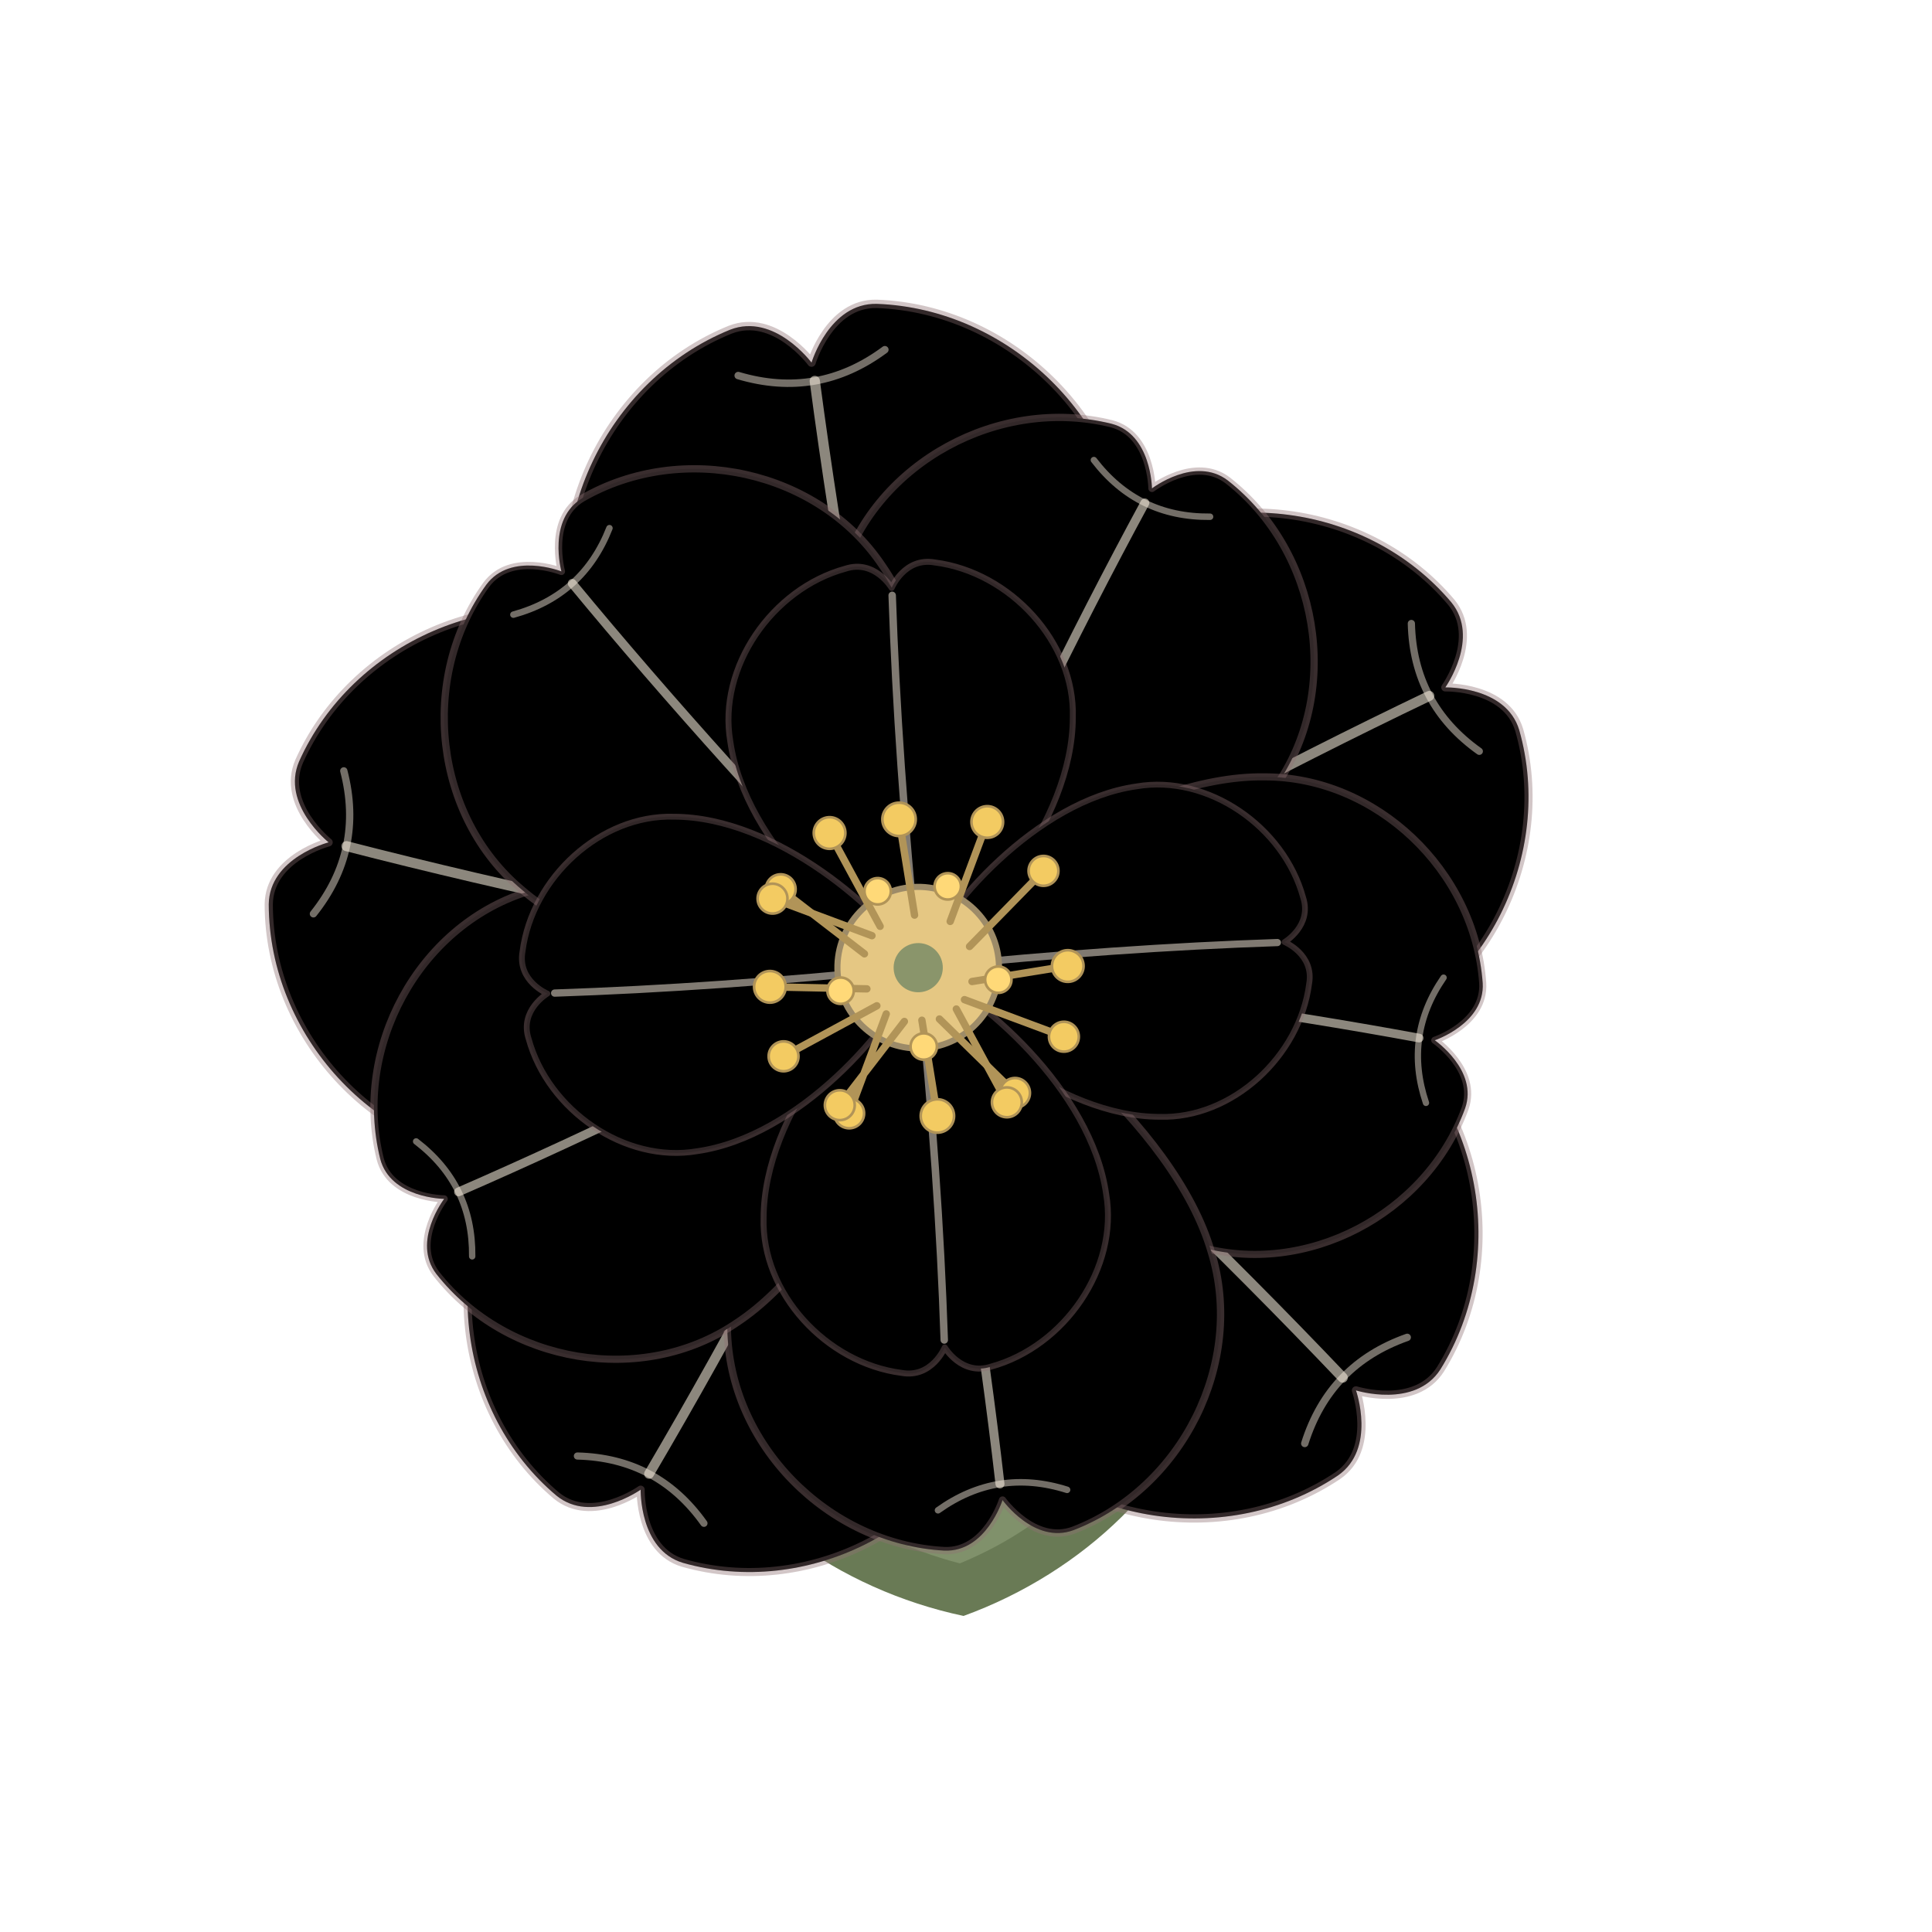
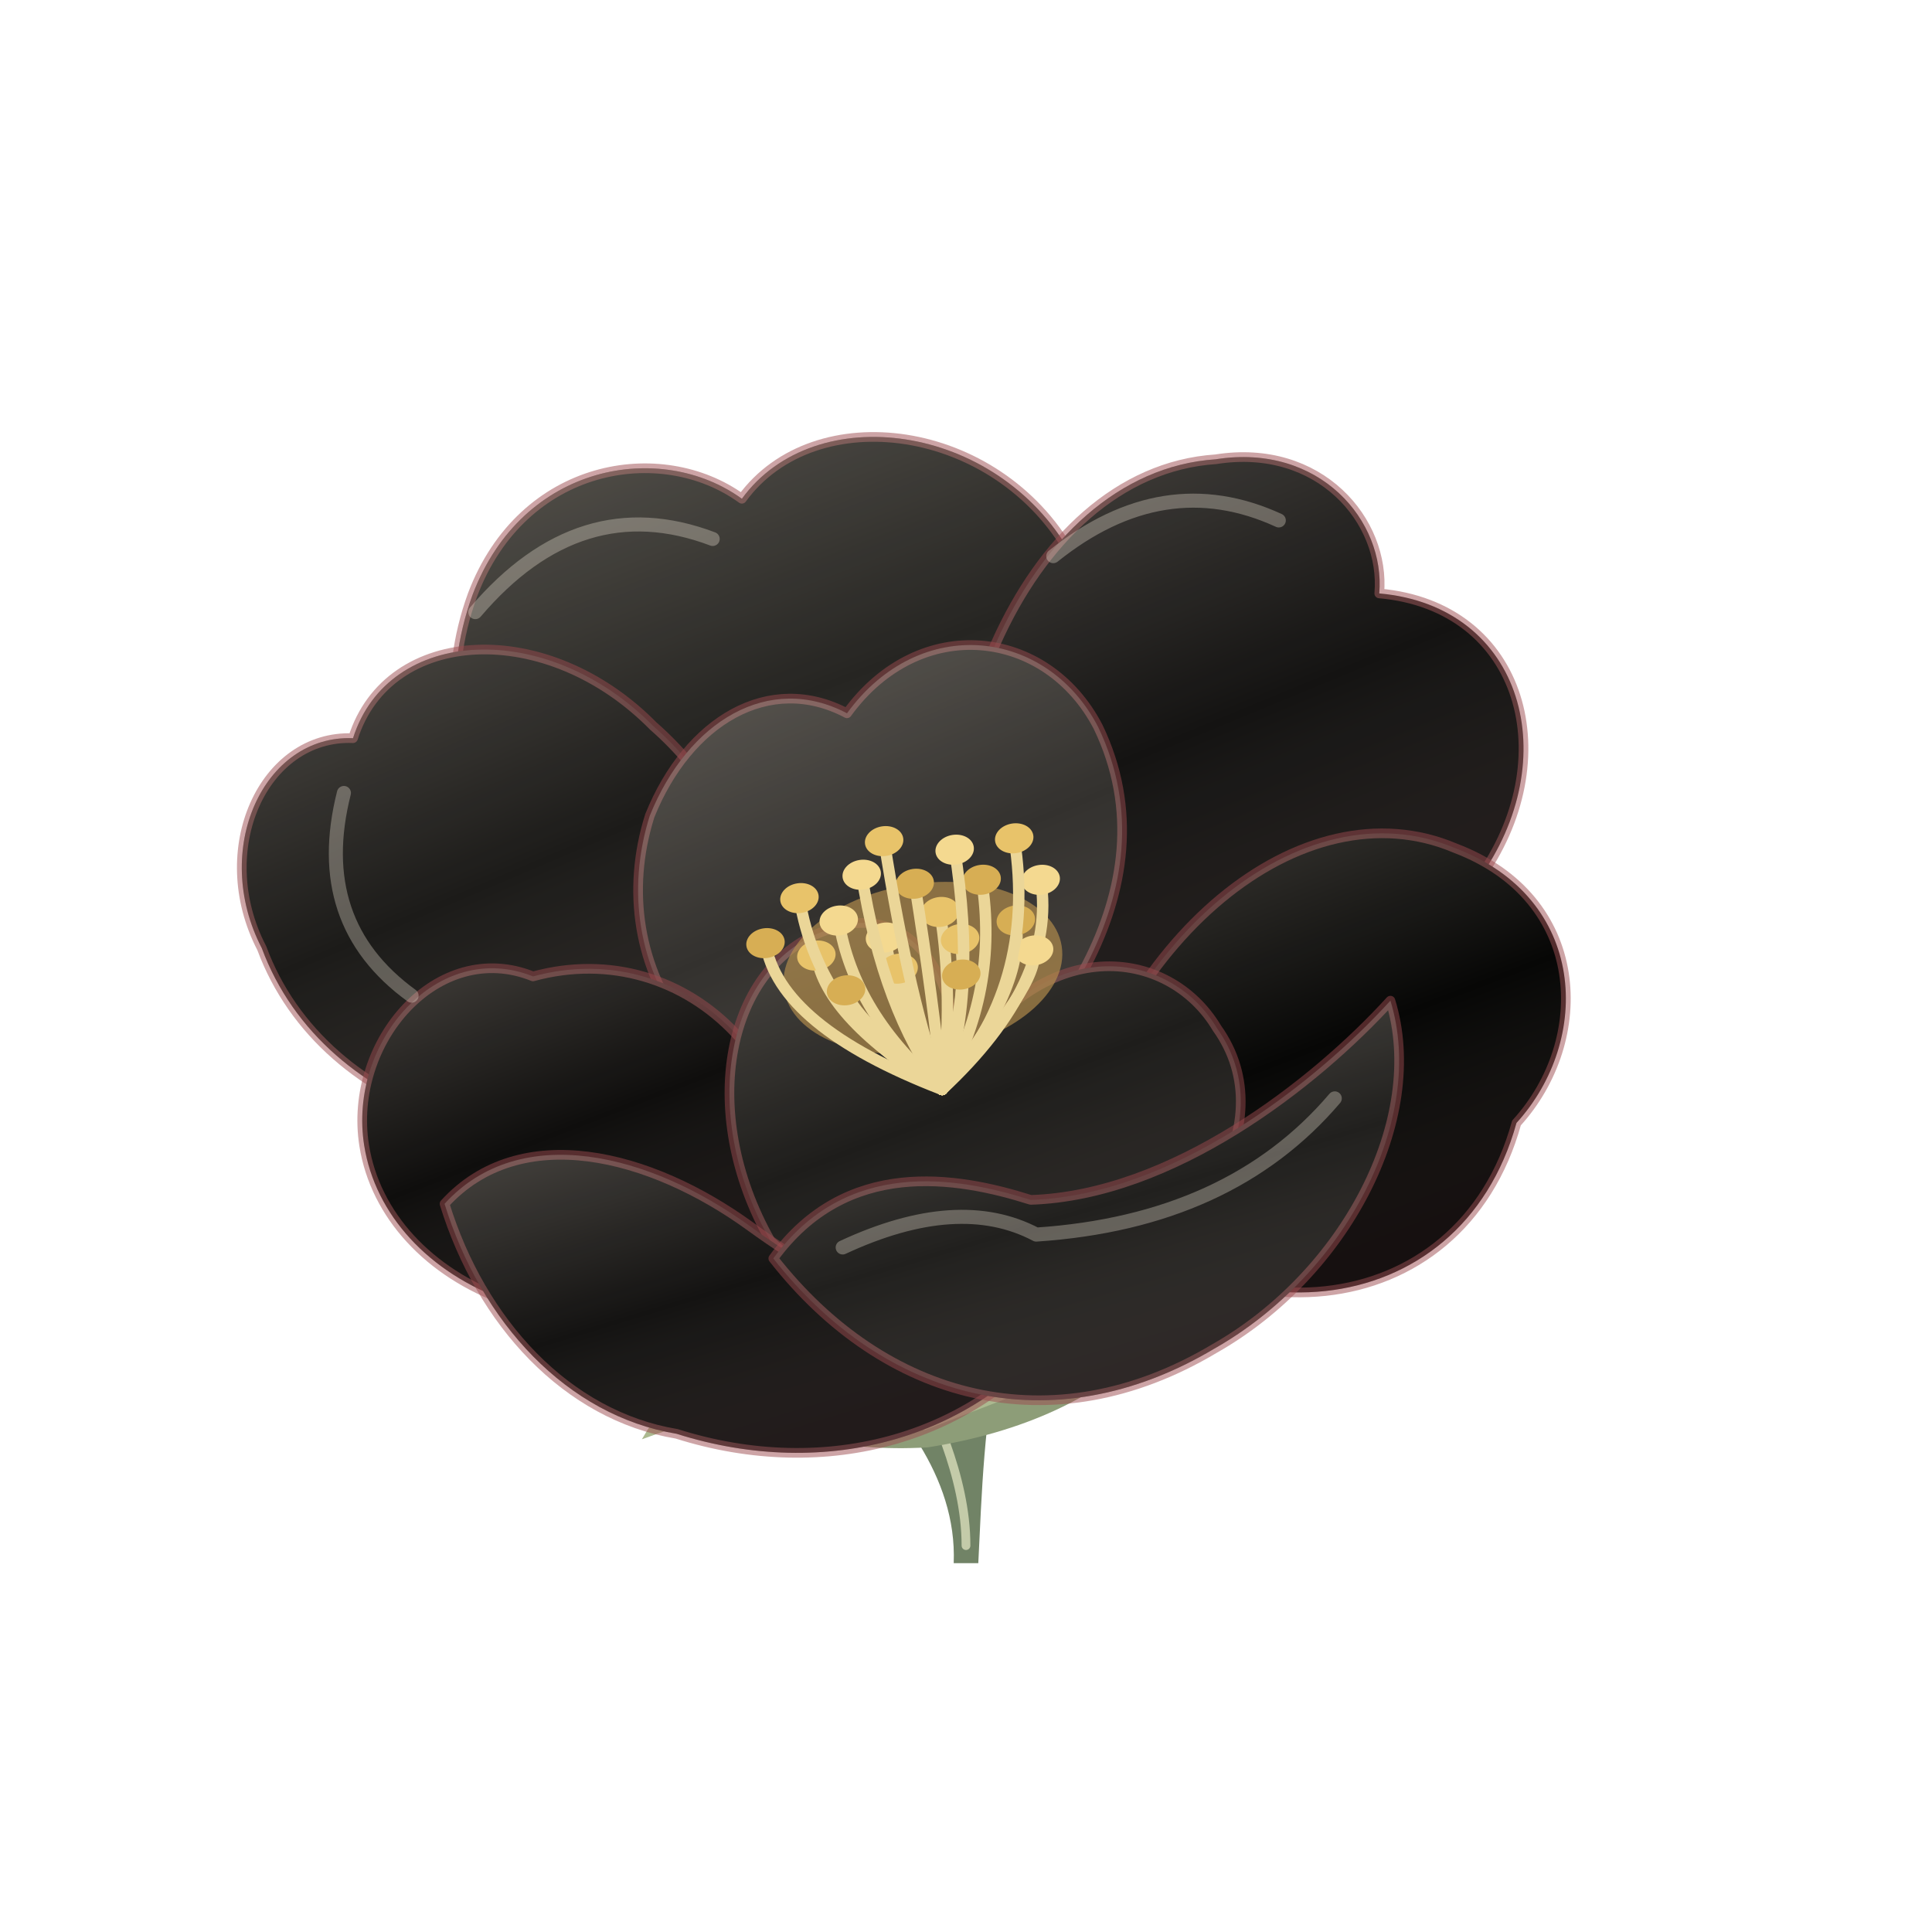
<svg xmlns="http://www.w3.org/2000/svg" width="110" height="110" viewBox="0 0 110 110" stroke-linecap="round" stroke-linejoin="round">
  <defs>
-     <linearGradient id="camellia-fold" gradientUnits="userSpaceOnUse" x1="15" y1="15" x2="95" y2="95">
-       <stop offset="0" stop-color="__COLOR__" />
-       <stop offset="1" stop-color="#85856d" />
+     <linearGradient id="camellia-plane" x1="0" y1="0" x2=".25" y2="1">
+       <stop stop-color="#fff5e5" stop-opacity=".2" />
+       <stop offset=".55" stop-color="#fff5e5" stop-opacity="0" />
+       <stop offset="1" stop-color="#75454c" stop-opacity=".13" />
    </linearGradient>
-     <g id="camellia-petal">
-       <path d="M0 0                C-5 -2 -14 -12 -15 -20                C-16 -27 -11 -34 -4 -35.5                C-1.5 -36 0 -33 0 -33                C0 -33 1.5 -36 4 -35.5                C11 -34 16 -27 15 -20                C14 -12 5 -2 0 0 Z" fill="__COLOR__" stroke="#8e7175" stroke-width="0.45" stroke-opacity=".4" stroke-linejoin="round" />
-       <path d="M0 0 C-5 -2 -14 -12 -15 -20 C-16 -27 -11 -34 -4 -35.5 C-1.5 -36 0 -33 0 -33 C0 -33 1.5 -36 4 -35.5 C11 -34 16 -27 15 -20 C14 -12 5 -2 0 0 Z" fill="url(#camellia-fold)" opacity=".12" />
-       <path d="M0 -1 Q-0.6 -18 0 -32" fill="none" stroke="#fff5e4" stroke-width="0.55" stroke-opacity=".55" />
-       <path d="M-4 -33 Q0 -31 4 -33" fill="none" stroke="#fff5e4" stroke-width="0.4" stroke-opacity=".45" />
+   </defs>
+   <path d="M54.3 89C54.5 84 51 80 48 77L57 76C56 81 55.9 85 55.7 89Z" fill="#718366" />
+   <path d="M55 88C55 84 53 80 52 78" fill="none" stroke="#c4cba9" stroke-width=".5" />
+   <g transform="rotate(-9 55 77)">
+     <path d="M52 82C42 81 36 75 33 68L48 74L53 69L59 73L74 66C70 77 63 82 52 82Z" fill="#8d9d78" />
+     <path d="M52 81C44 78 41 78 36 79C40 74 46 73 52 76L61 74L66 78Z" fill="#acb990" />
+     <g>
+       <path d="M47 56C33 51 29 39 34 30C38 23 46 23 50 27C55 22 65 25 68 33C71 44 58 53 47 56Z" fill="__COLOR__" stroke="#9d4b4f" stroke-opacity=".5" stroke-width=".55" />
+       <path d="M47 56C33 51 29 39 34 30C38 23 46 23 50 27C55 22 65 25 68 33C71 44 58 53 47 56Z" fill="url(#camellia-plane)" />
+       <path d="M47 56C33 51 29 39 34 30C38 23 46 23 50 27C55 22 65 25 68 33C71 44 58 53 47 56Z" fill="#fff5e5" opacity="0.15" />
    </g>
-     <g id="camellia-petal-inner">
-       <path d="M0 0                C-4 -2 -11 -9 -11.5 -16                C-12 -21 -8 -26 -3 -27                C-1 -27.5 0 -25.5 0 -25.5                C0 -25.5 1 -27.5 3 -27                C8 -26 12 -21 11.5 -16                C11 -9 4 -2 0 0 Z" fill="__COLOR__" stroke="#8e7175" stroke-width="0.4" stroke-opacity=".4" stroke-linejoin="round" />
-       <path d="M0 0 C-4 -2 -11 -9 -11.5 -16 C-12 -21 -8 -26 -3 -27 C-1 -27.5 0 -25.5 0 -25.5 C0 -25.5 1 -27.5 3 -27 C8 -26 12 -21 11.5 -16 C11 -9 4 -2 0 0 Z" fill="url(#camellia-fold)" opacity=".14" />
-       <path d="M0 -1 Q-0.4 -14 0 -25" fill="none" stroke="#fff5e4" stroke-width="0.5" stroke-opacity=".5" />
+     <g>
+       <path d="M58 57C57 43 66 28 77 29C83 29 86 34 85 38C93 40 94 49 88 55C81 63 68 63 58 57Z" fill="__COLOR__" stroke="#9d4b4f" stroke-opacity=".5" stroke-width=".55" />
+       <path d="M58 57C57 43 66 28 77 29C83 29 86 34 85 38C93 40 94 49 88 55C81 63 68 63 58 57Z" fill="url(#camellia-plane)" />
+       <path d="M58 57C57 43 66 28 77 29C83 29 86 34 85 38C93 40 94 49 88 55C81 63 68 63 58 57Z" fill="#fff5e5" opacity="0.08" />
    </g>
-   </defs>
-   <g transform="rotate(-4 55 94)">
-     <path d="M55 92 C48 90 42 85 40 79 C46 81 51 83 55 86 C59 83 64 81 70 79 C68 85 62 90 55 92 Z" fill="#697a55" />
-     <path d="M55 89 C49 87 45 83 44 78 C49 80 52 82 55 84 C58 82 61 80 66 78 C65 83 61 87 55 89 Z" fill="#80916b" />
-     <g transform="translate(55, 55)">
-       <use href="#camellia-petal" transform="rotate(-6) scale(1.06)" />
-       <use href="#camellia-petal" transform="rotate(66) scale(1.03)" />
-       <use href="#camellia-petal" transform="rotate(138) scale(1.05)" />
-       <use href="#camellia-petal" transform="rotate(212) scale(1.02)" />
-       <use href="#camellia-petal" transform="rotate(286) scale(1.04)" />
+     <g>
+       <path d="M45 61C33 64 21 58 19 48C17 42 21 36 26 37C29 31 38 32 43 39C48 45 49 54 45 61Z" fill="__COLOR__" stroke="#9d4b4f" stroke-opacity=".5" stroke-width=".55" />
+       <path d="M45 61C33 64 21 58 19 48C17 42 21 36 26 37C29 31 38 32 43 39C48 45 49 54 45 61Z" fill="url(#camellia-plane)" />
+       <path d="M45 61C33 64 21 58 19 48C17 42 21 36 26 37C29 31 38 32 43 39C48 45 49 54 45 61Z" fill="#fff5e5" opacity="0.11" />
    </g>
-     <g transform="translate(55, 55)">
-       <use href="#camellia-petal" transform="rotate(30) scale(0.92)" />
-       <use href="#camellia-petal" transform="rotate(102) scale(0.90)" />
-       <use href="#camellia-petal" transform="rotate(175) scale(0.93)" />
-       <use href="#camellia-petal" transform="rotate(248) scale(0.91)" />
-       <use href="#camellia-petal" transform="rotate(322) scale(0.92)" />
+     <g>
+       <path d="M55 65C42 62 38 52 42 44C45 39 50 37 54 40C59 35 66 37 68 43C71 53 62 61 55 65Z" fill="__COLOR__" stroke="#9d4b4f" stroke-opacity=".5" stroke-width=".55" />
+       <path d="M55 65C42 62 38 52 42 44C45 39 50 37 54 40C59 35 66 37 68 43C71 53 62 61 55 65Z" fill="url(#camellia-plane)" />
+       <path d="M55 65C42 62 38 52 42 44C45 39 50 37 54 40C59 35 66 37 68 43C71 53 62 61 55 65Z" fill="#fff5e5" opacity="0.2" />
    </g>
-     <g transform="translate(55, 55)">
-       <use href="#camellia-petal-inner" transform="rotate(0) scale(0.85)" />
-       <use href="#camellia-petal-inner" transform="rotate(90) scale(0.82)" />
-       <use href="#camellia-petal-inner" transform="rotate(180) scale(0.85)" />
-       <use href="#camellia-petal-inner" transform="rotate(270) scale(0.83)" />
+     <g>
+       <path d="M62 68C67 55 79 48 87 53C94 57 93 65 88 69C83 80 69 79 62 68Z" fill="__COLOR__" stroke="#9d4b4f" stroke-opacity=".5" stroke-width=".55" />
+       <path d="M62 68C67 55 79 48 87 53C94 57 93 65 88 69C83 80 69 79 62 68Z" fill="url(#camellia-plane)" />
+       <path d="M62 68C67 55 79 48 87 53C94 57 93 65 88 69C83 80 69 79 62 68Z" fill="#fff5e5" opacity="0.03" />
    </g>
-     <g transform="translate(55, 55)">
-       <circle cx="0" cy="0" r="4.6" fill="#e5c783" stroke="#9d8b68" stroke-width="0.35" />
-       <circle cx="0" cy="0" r="1.4" fill="#7a8c66" opacity="0.85" />
-       <g stroke="#b19458" stroke-width="0.42" fill="none">
-         <path d="M0 -3 L-0.5 -8.5 M-2 -2.5 L-4.5 -8 M2 -2.5 L4.5 -8 M-3 -1 L-7.5 -5 M3 -1 L7.5 -5" />
-         <path d="M3 1 L8.5 0.5 M2.5 2 L8 4.5 M1 3 L5 7.5" />
-         <path d="M0 3 L0.5 8.5 M-2 2.5 L-4.5 8 M2 2.5 L4.5 8 M-1 3 L-5 7.5" />
-         <path d="M-3 1 L-8.5 0.5 M-2.5 2 L-8 4.5 M-2.5 -2 L-8 -4.5" />
-       </g>
-       <g fill="#f3cb62" stroke="#b19458" stroke-width="0.15">
-         <circle cx="-0.5" cy="-8.5" r="0.95" />
-         <circle cx="-4.5" cy="-8" r="0.9" />
-         <circle cx="4.5" cy="-8" r="0.9" />
-         <circle cx="-7.5" cy="-5" r="0.85" />
-         <circle cx="7.5" cy="-5" r="0.85" />
-         <circle cx="8.5" cy="0.5" r="0.9" />
-         <circle cx="8" cy="4.5" r="0.85" />
-         <circle cx="5" cy="7.5" r="0.85" />
-         <circle cx="0.5" cy="8.5" r="0.95" />
-         <circle cx="-4.5" cy="8" r="0.85" />
-         <circle cx="4.5" cy="8" r="0.85" />
-         <circle cx="-5" cy="7.5" r="0.85" />
-         <circle cx="-8.5" cy="0.5" r="0.9" />
-         <circle cx="-8" cy="4.5" r="0.85" />
-         <circle cx="-8" cy="-4.5" r="0.85" />
-         <circle cx="-2" cy="-4.5" r="0.75" fill="#ffd978" />
-         <circle cx="2" cy="-4.5" r="0.75" fill="#ffd978" />
-         <circle cx="4.5" cy="1" r="0.75" fill="#ffd978" />
-         <circle cx="-4.5" cy="1" r="0.75" fill="#ffd978" />
-         <circle cx="0" cy="4.5" r="0.75" fill="#ffd978" />
-       </g>
+     <g>
+       <path d="M46 71C33 75 23 68 23 60C23 54 29 49 34 52C43 51 50 60 46 71Z" fill="__COLOR__" stroke="#9d4b4f" stroke-opacity=".5" stroke-width=".55" />
+       <path d="M46 71C33 75 23 68 23 60C23 54 29 49 34 52C43 51 50 60 46 71Z" fill="url(#camellia-plane)" />
+       <path d="M46 71C33 75 23 68 23 60C23 54 29 49 34 52C43 51 50 60 46 71Z" fill="#fff5e5" opacity="0.06" />
    </g>
+     <g>
+       <path d="M45 69C42 61 45 53 51 52C56 51 58 56 57 61C63 54 70 56 72 61C75 67 69 74 59 76C53 76 49 74 45 69Z" fill="__COLOR__" stroke="#9d4b4f" stroke-opacity=".5" stroke-width=".55" />
+       <path d="M45 69C42 61 45 53 51 52C56 51 58 56 57 61C63 54 70 56 72 61C75 67 69 74 59 76C53 76 49 74 45 69Z" fill="url(#camellia-plane)" />
+       <path d="M45 69C42 61 45 53 51 52C56 51 58 56 57 61C63 54 70 56 72 61C75 67 69 74 59 76C53 76 49 74 45 69Z" fill="#fff5e5" opacity="0.12" />
+     </g>
+     <ellipse cx="56" cy="55" rx="8" ry="4.8" fill="#b8904d" opacity=".65" />
+     <path d="M56 62Q57.46 57 57.46 52.00" fill="none" stroke="#ebd698" stroke-width=".65" />
+     <ellipse cx="57.46" cy="52.00" rx="1.1" ry=".85" fill="#e8c36a" />
+     <path d="M56 62Q54.14 57 54.14 52.95" fill="none" stroke="#ebd698" stroke-width=".65" />
+     <ellipse cx="54.14" cy="52.95" rx="1.1" ry=".85" fill="#f4d990" />
+     <path d="M56 62Q56.29 57 56.29 50.19" fill="none" stroke="#ebd698" stroke-width=".65" />
+     <ellipse cx="56.29" cy="50.19" rx="1.1" ry=".85" fill="#d7ae54" />
+     <path d="M56 62Q58.35 57 58.35 53.70" fill="none" stroke="#ebd698" stroke-width=".65" />
+     <ellipse cx="58.35" cy="53.70" rx="1.1" ry=".85" fill="#e8c36a" />
+     <path d="M56 62Q51.69 57 51.69 51.58" fill="none" stroke="#ebd698" stroke-width=".65" />
+     <ellipse cx="51.69" cy="51.58" rx="1.1" ry=".85" fill="#f4d990" />
+     <path d="M56 62Q60.09 57 60.09 50.56" fill="none" stroke="#ebd698" stroke-width=".65" />
+     <ellipse cx="60.09" cy="50.56" rx="1.1" ry=".85" fill="#d7ae54" />
+     <path d="M56 62Q54.63 57 54.63 54.82" fill="none" stroke="#ebd698" stroke-width=".65" />
+     <ellipse cx="54.63" cy="54.82" rx="1.1" ry=".85" fill="#e8c36a" />
+     <path d="M56 62Q53.39 57 53.39 49.21" fill="none" stroke="#ebd698" stroke-width=".65" />
+     <ellipse cx="53.39" cy="49.21" rx="1.1" ry=".85" fill="#f4d990" />
+     <path d="M56 62Q61.65 57 61.65 53.15" fill="none" stroke="#ebd698" stroke-width=".65" />
+     <ellipse cx="61.65" cy="53.15" rx="1.1" ry=".85" fill="#d7ae54" />
+     <path d="M56 62Q50.12 57 50.12 53.35" fill="none" stroke="#ebd698" stroke-width=".65" />
+     <ellipse cx="50.12" cy="53.35" rx="1.1" ry=".85" fill="#e8c36a" />
+     <path d="M56 62Q58.84 57 58.84 48.63" fill="none" stroke="#ebd698" stroke-width=".65" />
+     <ellipse cx="58.84" cy="48.63" rx="1.1" ry=".85" fill="#f4d990" />
+     <path d="M56 62Q58.10 57 58.10 55.71" fill="none" stroke="#ebd698" stroke-width=".65" />
+     <ellipse cx="58.10" cy="55.71" rx="1.1" ry=".85" fill="#d7ae54" />
+     <path d="M56 62Q49.68 57 49.68 49.97" fill="none" stroke="#ebd698" stroke-width=".65" />
+     <ellipse cx="49.68" cy="49.97" rx="1.1" ry=".85" fill="#e8c36a" />
+     <path d="M56 62Q63.41 57 63.41 51.09" fill="none" stroke="#ebd698" stroke-width=".65" />
+     <ellipse cx="63.41" cy="51.09" rx="1.1" ry=".85" fill="#f4d990" />
+     <path d="M56 62Q51.48 57 51.48 55.57" fill="none" stroke="#ebd698" stroke-width=".65" />
+     <ellipse cx="51.48" cy="55.57" rx="1.1" ry=".85" fill="#d7ae54" />
+     <path d="M56 62Q54.95 57 54.95 47.52" fill="none" stroke="#ebd698" stroke-width=".65" />
+     <ellipse cx="54.95" cy="47.52" rx="1.1" ry=".85" fill="#e8c36a" />
+     <path d="M56 62Q62.41 57 62.41 55.00" fill="none" stroke="#ebd698" stroke-width=".65" />
+     <ellipse cx="62.41" cy="55.00" rx="1.1" ry=".85" fill="#f4d990" />
+     <path d="M56 62Q47.37 57 47.37 52.20" fill="none" stroke="#ebd698" stroke-width=".65" />
+     <ellipse cx="47.37" cy="52.20" rx="1.1" ry=".85" fill="#d7ae54" />
+     <path d="M56 62Q62.29 57 62.29 48.52" fill="none" stroke="#ebd698" stroke-width=".65" />
+     <ellipse cx="62.29" cy="48.52" rx="1.1" ry=".85" fill="#e8c36a" />
+     <g>
+       <path d="M27 64C32 60 39 63 44 68C49 73 54 76 61 76C55 82 46 83 38 79C32 77 28 71 27 64Z" fill="__COLOR__" stroke="#9d4b4f" stroke-opacity=".5" stroke-width=".55" />
+       <path d="M27 64C32 60 39 63 44 68C49 73 54 76 61 76C55 82 46 83 38 79C32 77 28 71 27 64Z" fill="url(#camellia-plane)" />
+       <path d="M27 64C32 60 39 63 44 68C49 73 54 76 61 76C55 82 46 83 38 79C32 77 28 71 27 64Z" fill="#fff5e5" opacity="0.08" />
+     </g>
+     <g>
+       <path d="M45 70C50 65 56 67 60 69C68 70 77 65 82 61C83 68 77 76 69 79C59 83 50 79 45 70Z" fill="__COLOR__" stroke="#9d4b4f" stroke-opacity=".5" stroke-width=".55" />
+       <path d="M45 70C50 65 56 67 60 69C68 70 77 65 82 61C83 68 77 76 69 79C59 83 50 79 45 70Z" fill="url(#camellia-plane)" />
+       <path d="M45 70C50 65 56 67 60 69C68 70 77 65 82 61C83 68 77 76 69 79C59 83 50 79 45 70Z" fill="#fff5e5" opacity="0.13" />
+     </g>
+     <path d="M34 31Q41 25 48 29M67 33Q74 29 80 33M25 40Q22 47 27 52M49 70Q56 68 60 71Q71 72 78 66" fill="none" stroke="#fff3e2" stroke-opacity=".3" stroke-width=".8" />
  </g>
</svg>
